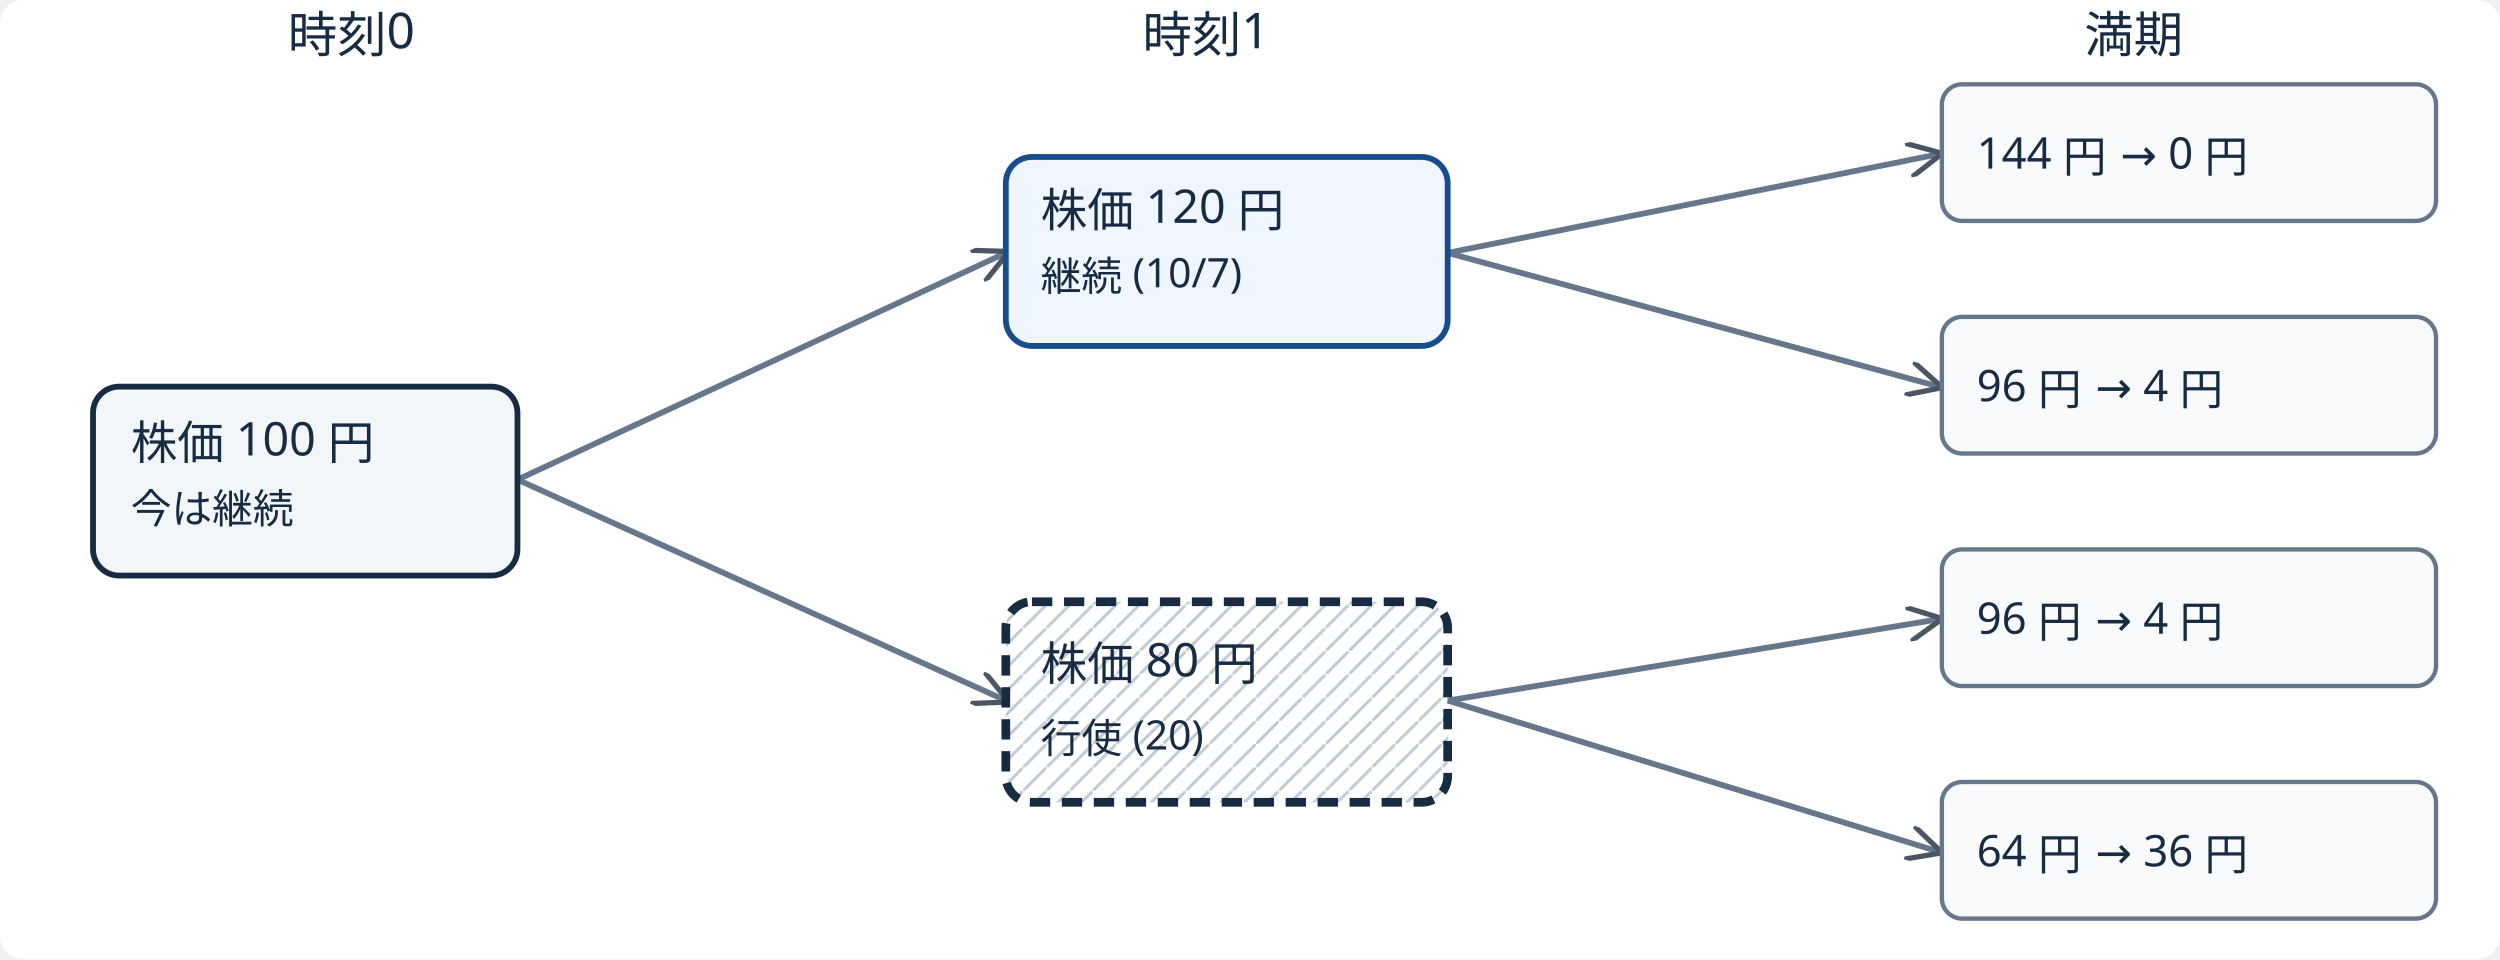
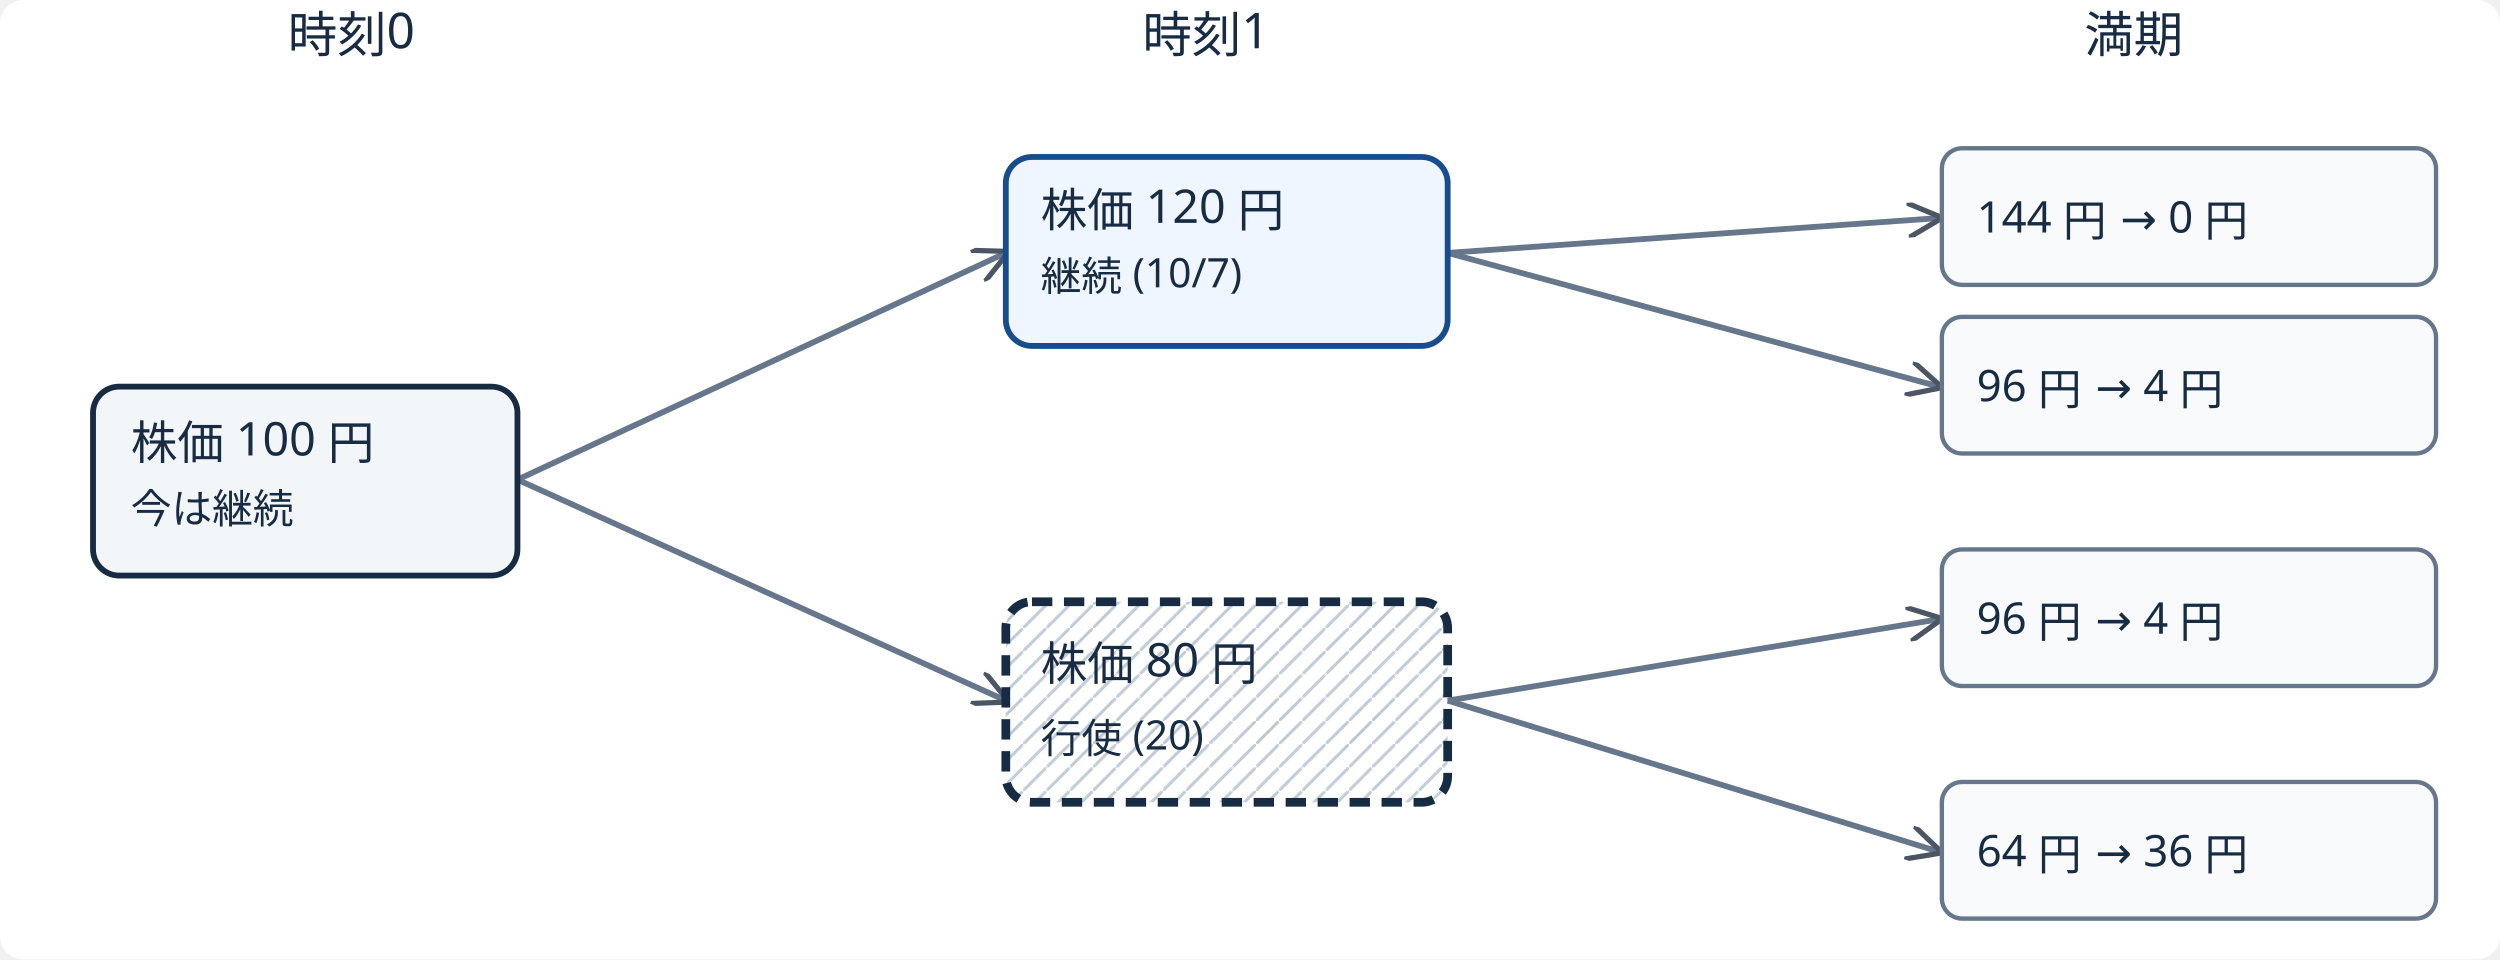
<svg xmlns="http://www.w3.org/2000/svg" data-layout-lint="strict" width="860" height="330" viewBox="0 0 860 330" role="img" aria-labelledby="title desc">
  <defs>
    <pattern id="exercise" patternUnits="userSpaceOnUse" width="8" height="8">
      <path d="M0 8L8 0" stroke="#bcc7d2" stroke-width="1" />
    </pattern>
    <marker id="arrow" viewBox="0 0 10 10" refX="9" refY="5" markerWidth="6" markerHeight="6" orient="auto">
      <path d="M0 0L10 5L0 10" fill="none" stroke="#4b5563" stroke-width="1.5" />
    </marker>
  </defs>
  <rect width="860" height="330" rx="8" fill="#ffffff" />
  <g font-family="sans-serif" fill="#172b43">
    <text x="99" y="18" font-size="17">時刻0</text>
    <text x="393" y="18" font-size="17">時刻1</text>
    <text x="717" y="18" font-size="17">満期</text>
    <g fill="none" stroke="#66778c" stroke-width="2" marker-end="url(#arrow)">
      <path d="M178 165 L346 87" />
      <path d="M178 165 L346 241" />
-       <path d="M498 87 L667 53" />
+       <path d="M498 87 L667 75" />
      <path d="M498 87 L667 133" />
      <path d="M498 241 L667 213" />
      <path d="M498 241 L667 293" />
    </g>
    <rect x="32" y="133" width="146" height="65" rx="9" fill="#f3f6f9" stroke="#172b43" stroke-width="2" />
    <text x="45" y="158" font-size="16">株価 100 円</text>
    <text x="45" y="180" font-size="14">今は継続</text>
    <rect x="346" y="54" width="152" height="65" rx="9" fill="#eff6ff" stroke="#174d8c" stroke-width="2" />
    <text x="358" y="78" font-size="16">株価 120 円</text>
    <text x="358" y="100" font-size="14">継続 (10/7)</text>
    <rect x="346" y="207" width="152" height="69" rx="9" fill="url(#exercise)" stroke="#172b43" stroke-width="3" stroke-dasharray="7 4" />
    <text x="358" y="234" font-size="16">株価 80 円</text>
    <text x="358" y="259" font-size="14">行使 (20)</text>
    <g stroke="#66778c" stroke-width="1.5" fill="#f9fafb">
-       <rect x="668" y="29" width="170" height="47" rx="7" />
+       <rect x="668" y="51" width="170" height="47" rx="7" />
      <rect x="668" y="109" width="170" height="47" rx="7" />
      <rect x="668" y="189" width="170" height="47" rx="7" />
      <rect x="668" y="269" width="170" height="47" rx="7" />
    </g>
-     <text x="680" y="58" font-size="15">144 円 → 0 円</text>
+     <text x="680" y="80" font-size="15">144 円 → 0 円</text>
    <text x="680" y="138" font-size="15">96 円 → 4 円</text>
    <text x="680" y="218" font-size="15">96 円 → 4 円</text>
    <text x="680" y="298" font-size="15">64 円 → 36 円</text>
  </g>
</svg>
